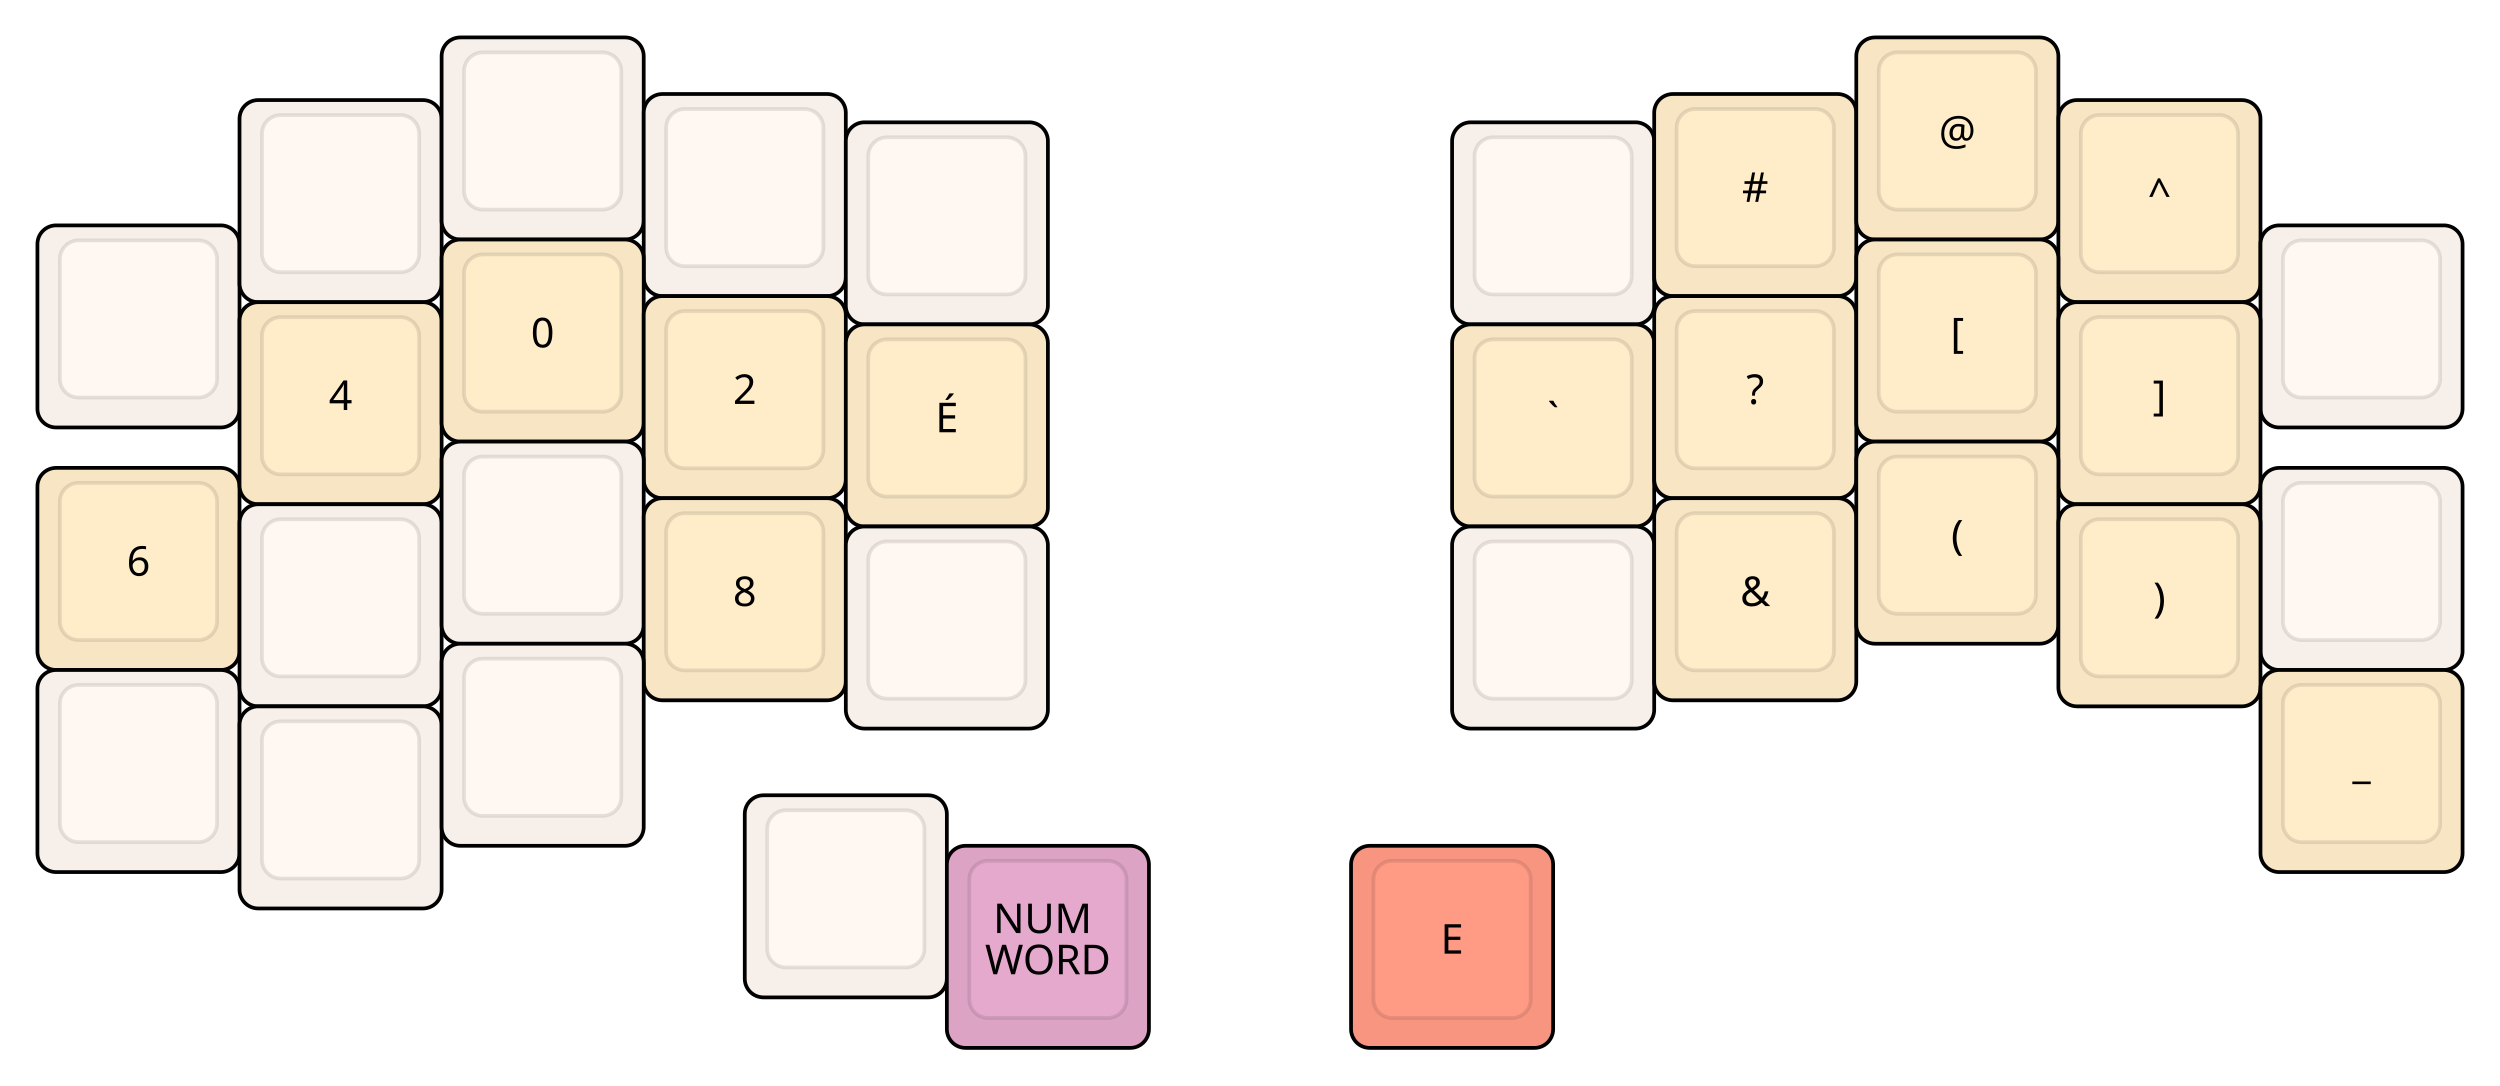
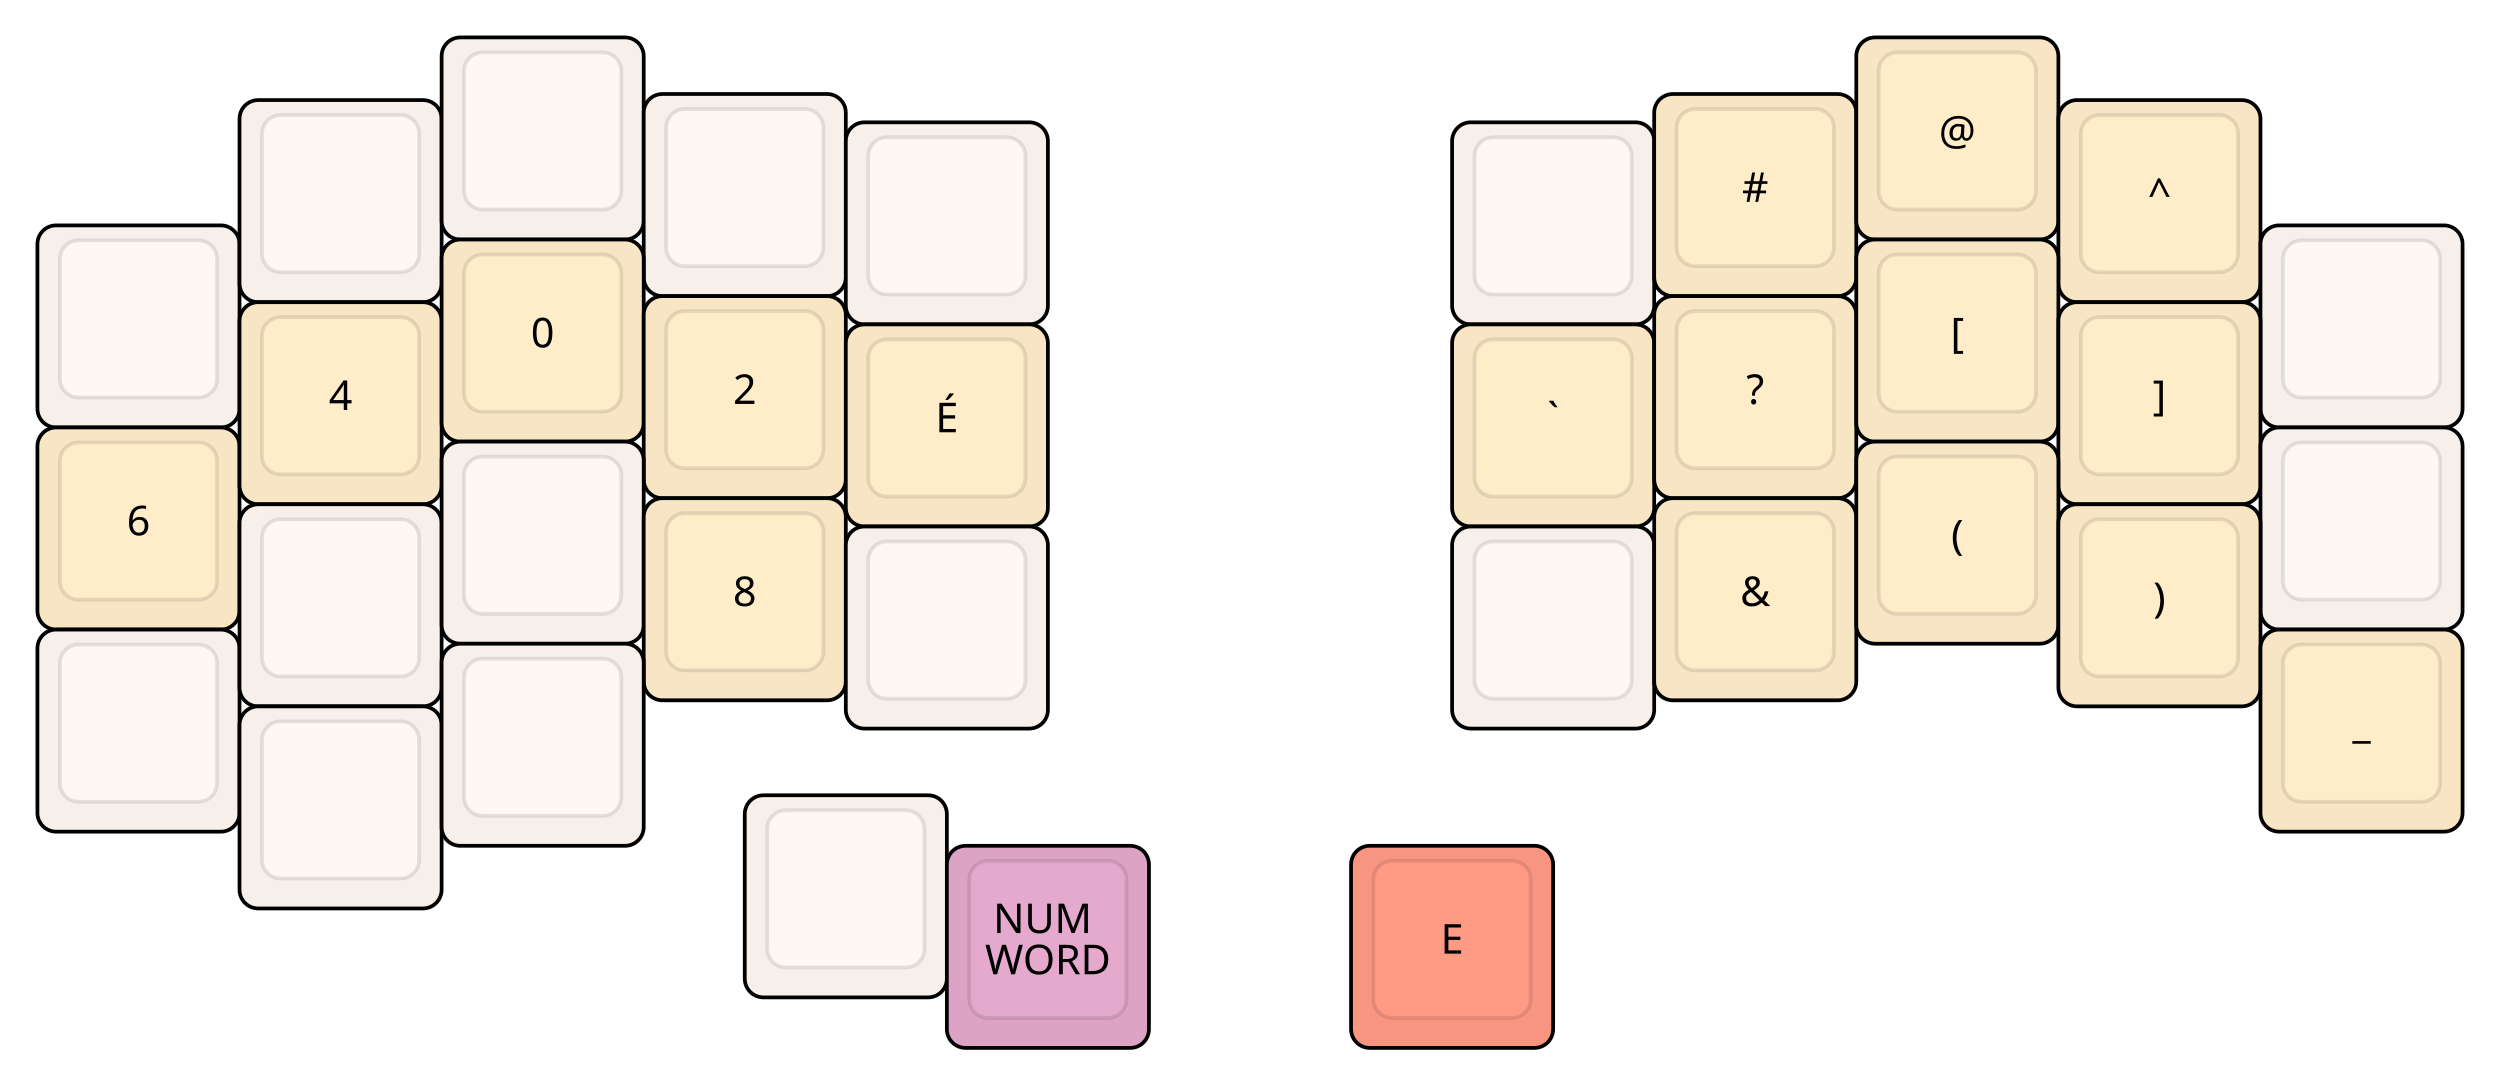
<svg xmlns="http://www.w3.org/2000/svg" width="668px" height="290x" viewBox="0 0 668 290">
  <style type="text/css">
    .keycap .border { stroke: black; stroke-width: 1; }
    .keycap .inner.border { stroke: rgba(0,0,0,.1); }
    .keycap { font-family: sans-serif; font-size: 11px}
    .combos .keycap { font-size: 8px}
  </style>
  <g class="keycap combo_background">
    <rect x="10" y="60.22" width="54" height="54" rx="5" fill="#f7f0ea" class="outer border" />
    <rect x="16" y="64.22" width="42" height="42" rx="5" fill="#fff7f1" class="inner border" />
  </g>
  <g class="keycap combo_background">
    <rect x="64" y="26.74" width="54" height="54" rx="5" fill="#f7f0ea" class="outer border" />
    <rect x="70" y="30.74" width="42" height="42" rx="5" fill="#fff7f1" class="inner border" />
  </g>
  <g class="keycap combo_background">
    <rect x="118" y="10" width="54" height="54" rx="5" fill="#f7f0ea" class="outer border" />
    <rect x="124" y="14" width="42" height="42" rx="5" fill="#fff7f1" class="inner border" />
  </g>
  <g class="keycap combo_background">
    <rect x="172" y="25.12" width="54" height="54" rx="5" fill="#f7f0ea" class="outer border" />
    <rect x="178" y="29.12" width="42" height="42" rx="5" fill="#fff7f1" class="inner border" />
  </g>
  <g class="keycap combo_background">
    <rect x="226" y="32.68" width="54" height="54" rx="5" fill="#f7f0ea" class="outer border" />
    <rect x="232" y="36.68" width="42" height="42" rx="5" fill="#fff7f1" class="inner border" />
  </g>
  <g class="keycap combo_background">
    <rect x="388" y="32.68" width="54" height="54" rx="5" fill="#f7f0ea" class="outer border" />
    <rect x="394" y="36.68" width="42" height="42" rx="5" fill="#fff7f1" class="inner border" />
  </g>
  <g class="keycap default">
    <rect x="442" y="25.12" width="54" height="54" rx="5" fill="#f7e5c3" class="outer border" />
    <rect x="448" y="29.12" width="42" height="42" rx="5" fill="#ffecc9" class="inner border" />
    <text x="469" y="50.12" text-anchor="middle" dominant-baseline="middle" class="main">
      <tspan x="469" dy="0">#</tspan>
    </text>
  </g>
  <g class="keycap default">
    <rect x="496" y="10" width="54" height="54" rx="5" fill="#f7e5c3" class="outer border" />
    <rect x="502" y="14" width="42" height="42" rx="5" fill="#ffecc9" class="inner border" />
    <text x="523" y="35" text-anchor="middle" dominant-baseline="middle" class="main">
      <tspan x="523" dy="0">@</tspan>
    </text>
  </g>
  <g class="keycap default">
    <rect x="550" y="26.74" width="54" height="54" rx="5" fill="#f7e5c3" class="outer border" />
    <rect x="556" y="30.74" width="42" height="42" rx="5" fill="#ffecc9" class="inner border" />
    <text x="577" y="51.74" text-anchor="middle" dominant-baseline="middle" class="main">
      <tspan x="577" dy="0">^</tspan>
    </text>
  </g>
  <g class="keycap combo_background">
    <rect x="604" y="60.22" width="54" height="54" rx="5" fill="#f7f0ea" class="outer border" />
    <rect x="610" y="64.22" width="42" height="42" rx="5" fill="#fff7f1" class="inner border" />
  </g>
  <g class="keycap default">
-     <rect x="10" y="125.02" width="54" height="54" rx="5" fill="#f7e5c3" class="outer border" />
-     <rect x="16" y="129.02" width="42" height="42" rx="5" fill="#ffecc9" class="inner border" />
-     <text x="37" y="150.02" text-anchor="middle" dominant-baseline="middle" class="main">
+     <rect x="10" y="114.22" width="54" height="54" rx="5" fill="#f7e5c3" class="outer border" />
+     <rect x="16" y="118.22" width="42" height="42" rx="5" fill="#ffecc9" class="inner border" />
+     <text x="37" y="139.22" text-anchor="middle" dominant-baseline="middle" class="main">
      <tspan x="37" dy="0">6</tspan>
    </text>
  </g>
  <g class="keycap default">
    <rect x="64" y="80.74" width="54" height="54" rx="5" fill="#f7e5c3" class="outer border" />
    <rect x="70" y="84.74" width="42" height="42" rx="5" fill="#ffecc9" class="inner border" />
    <text x="91" y="105.74" text-anchor="middle" dominant-baseline="middle" class="main">
      <tspan x="91" dy="0">4</tspan>
    </text>
  </g>
  <g class="keycap default">
    <rect x="118" y="64" width="54" height="54" rx="5" fill="#f7e5c3" class="outer border" />
    <rect x="124" y="68" width="42" height="42" rx="5" fill="#ffecc9" class="inner border" />
    <text x="145" y="89" text-anchor="middle" dominant-baseline="middle" class="main">
      <tspan x="145" dy="0">0</tspan>
    </text>
  </g>
  <g class="keycap default">
    <rect x="172" y="79.12" width="54" height="54" rx="5" fill="#f7e5c3" class="outer border" />
    <rect x="178" y="83.12" width="42" height="42" rx="5" fill="#ffecc9" class="inner border" />
    <text x="199" y="104.12" text-anchor="middle" dominant-baseline="middle" class="main">
      <tspan x="199" dy="0">2</tspan>
    </text>
  </g>
  <g class="keycap default">
    <rect x="226" y="86.68" width="54" height="54" rx="5" fill="#f7e5c3" class="outer border" />
    <rect x="232" y="90.68" width="42" height="42" rx="5" fill="#ffecc9" class="inner border" />
    <text x="253" y="111.68" text-anchor="middle" dominant-baseline="middle" class="main">
      <tspan x="253" dy="0">É</tspan>
    </text>
  </g>
  <g class="keycap default">
    <rect x="388" y="86.68" width="54" height="54" rx="5" fill="#f7e5c3" class="outer border" />
    <rect x="394" y="90.68" width="42" height="42" rx="5" fill="#ffecc9" class="inner border" />
    <text x="415" y="111.68" text-anchor="middle" dominant-baseline="middle" class="main">
      <tspan x="415" dy="0">`</tspan>
    </text>
  </g>
  <g class="keycap default">
    <rect x="442" y="79.12" width="54" height="54" rx="5" fill="#f7e5c3" class="outer border" />
    <rect x="448" y="83.12" width="42" height="42" rx="5" fill="#ffecc9" class="inner border" />
    <text x="469" y="104.12" text-anchor="middle" dominant-baseline="middle" class="main">
      <tspan x="469" dy="0">?</tspan>
    </text>
  </g>
  <g class="keycap default">
    <rect x="496" y="64" width="54" height="54" rx="5" fill="#f7e5c3" class="outer border" />
    <rect x="502" y="68" width="42" height="42" rx="5" fill="#ffecc9" class="inner border" />
    <text x="523" y="89" text-anchor="middle" dominant-baseline="middle" class="main">
      <tspan x="523" dy="0">[</tspan>
    </text>
  </g>
  <g class="keycap default">
    <rect x="550" y="80.74" width="54" height="54" rx="5" fill="#f7e5c3" class="outer border" />
    <rect x="556" y="84.74" width="42" height="42" rx="5" fill="#ffecc9" class="inner border" />
    <text x="577" y="105.74" text-anchor="middle" dominant-baseline="middle" class="main">
      <tspan x="577" dy="0">]</tspan>
    </text>
  </g>
  <g class="keycap combo_background">
-     <rect x="604" y="125.02" width="54" height="54" rx="5" fill="#f7f0ea" class="outer border" />
-     <rect x="610" y="129.02" width="42" height="42" rx="5" fill="#fff7f1" class="inner border" />
-   </g>
-   <g class="keycap combo_background">
-     <rect x="10" y="179.02" width="54" height="54" rx="5" fill="#f7f0ea" class="outer border" />
-     <rect x="16" y="183.02" width="42" height="42" rx="5" fill="#fff7f1" class="inner border" />
+     <rect x="604" y="114.22" width="54" height="54" rx="5" fill="#f7f0ea" class="outer border" />
+     <rect x="610" y="118.22" width="42" height="42" rx="5" fill="#fff7f1" class="inner border" />
+   </g>
+   <g class="keycap combo_background">
+     <rect x="10" y="168.22" width="54" height="54" rx="5" fill="#f7f0ea" class="outer border" />
+     <rect x="16" y="172.22" width="42" height="42" rx="5" fill="#fff7f1" class="inner border" />
  </g>
  <g class="keycap combo_background">
    <rect x="64" y="134.74" width="54" height="54" rx="5" fill="#f7f0ea" class="outer border" />
    <rect x="70" y="138.74" width="42" height="42" rx="5" fill="#fff7f1" class="inner border" />
  </g>
  <g class="keycap combo_background">
    <rect x="118" y="118" width="54" height="54" rx="5" fill="#f7f0ea" class="outer border" />
    <rect x="124" y="122" width="42" height="42" rx="5" fill="#fff7f1" class="inner border" />
  </g>
  <g class="keycap default">
    <rect x="172" y="133.12" width="54" height="54" rx="5" fill="#f7e5c3" class="outer border" />
    <rect x="178" y="137.12" width="42" height="42" rx="5" fill="#ffecc9" class="inner border" />
    <text x="199" y="158.12" text-anchor="middle" dominant-baseline="middle" class="main">
      <tspan x="199" dy="0">8</tspan>
    </text>
  </g>
  <g class="keycap combo_background">
    <rect x="226" y="140.68" width="54" height="54" rx="5" fill="#f7f0ea" class="outer border" />
    <rect x="232" y="144.68" width="42" height="42" rx="5" fill="#fff7f1" class="inner border" />
  </g>
  <g class="keycap combo_background">
    <rect x="388" y="140.68" width="54" height="54" rx="5" fill="#f7f0ea" class="outer border" />
    <rect x="394" y="144.68" width="42" height="42" rx="5" fill="#fff7f1" class="inner border" />
  </g>
  <g class="keycap default">
    <rect x="442" y="133.12" width="54" height="54" rx="5" fill="#f7e5c3" class="outer border" />
    <rect x="448" y="137.12" width="42" height="42" rx="5" fill="#ffecc9" class="inner border" />
    <text x="469" y="158.12" text-anchor="middle" dominant-baseline="middle" class="main">
      <tspan x="469" dy="0">&amp;</tspan>
    </text>
  </g>
  <g class="keycap default">
    <rect x="496" y="118" width="54" height="54" rx="5" fill="#f7e5c3" class="outer border" />
    <rect x="502" y="122" width="42" height="42" rx="5" fill="#ffecc9" class="inner border" />
    <text x="523" y="143" text-anchor="middle" dominant-baseline="middle" class="main">
      <tspan x="523" dy="0">(</tspan>
    </text>
  </g>
  <g class="keycap default">
    <rect x="550" y="134.74" width="54" height="54" rx="5" fill="#f7e5c3" class="outer border" />
    <rect x="556" y="138.74" width="42" height="42" rx="5" fill="#ffecc9" class="inner border" />
    <text x="577" y="159.74" text-anchor="middle" dominant-baseline="middle" class="main">
      <tspan x="577" dy="0">)</tspan>
    </text>
  </g>
  <g class="keycap default">
-     <rect x="604" y="179.02" width="54" height="54" rx="5" fill="#f7e5c3" class="outer border" />
-     <rect x="610" y="183.02" width="42" height="42" rx="5" fill="#ffecc9" class="inner border" />
-     <text x="631" y="204.02" text-anchor="middle" dominant-baseline="middle" class="main">
+     <rect x="604" y="168.22" width="54" height="54" rx="5" fill="#f7e5c3" class="outer border" />
+     <rect x="610" y="172.22" width="42" height="42" rx="5" fill="#ffecc9" class="inner border" />
+     <text x="631" y="193.22" text-anchor="middle" dominant-baseline="middle" class="main">
      <tspan x="631" dy="0">_</tspan>
    </text>
  </g>
  <g class="keycap combo_background">
    <rect x="64" y="188.74" width="54" height="54" rx="5" fill="#f7f0ea" class="outer border" />
    <rect x="70" y="192.74" width="42" height="42" rx="5" fill="#fff7f1" class="inner border" />
  </g>
  <g class="keycap combo_background">
    <rect x="118" y="172" width="54" height="54" rx="5" fill="#f7f0ea" class="outer border" />
    <rect x="124" y="176" width="42" height="42" rx="5" fill="#fff7f1" class="inner border" />
  </g>
  <g class="keycap combo_background">
    <rect x="199" y="212.5" width="54" height="54" rx="5" fill="#f7f0ea" class="outer border" />
    <rect x="205" y="216.5" width="42" height="42" rx="5" fill="#fff7f1" class="inner border" />
  </g>
  <g class="keycap layer_toggle">
    <rect x="253" y="226" width="54" height="54" rx="5" fill="#dca3c5" class="outer border" />
    <rect x="259" y="230" width="42" height="42" rx="5" fill="#e4a9cc" class="inner border" />
    <text x="280" y="245.5" text-anchor="middle" dominant-baseline="middle" class="main">
      <tspan x="280" dy="0">NUM</tspan>
      <tspan x="280" dy="11">WORD</tspan>
    </text>
  </g>
  <g class="keycap active_layer">
    <rect x="361" y="226" width="54" height="54" rx="5" fill="#f79581" class="outer border" />
    <rect x="367" y="230" width="42" height="42" rx="5" fill="#ff9a85" class="inner border" />
    <text x="388" y="251" text-anchor="middle" dominant-baseline="middle" class="main">
      <tspan x="388" dy="0">E</tspan>
    </text>
  </g>
</svg>
